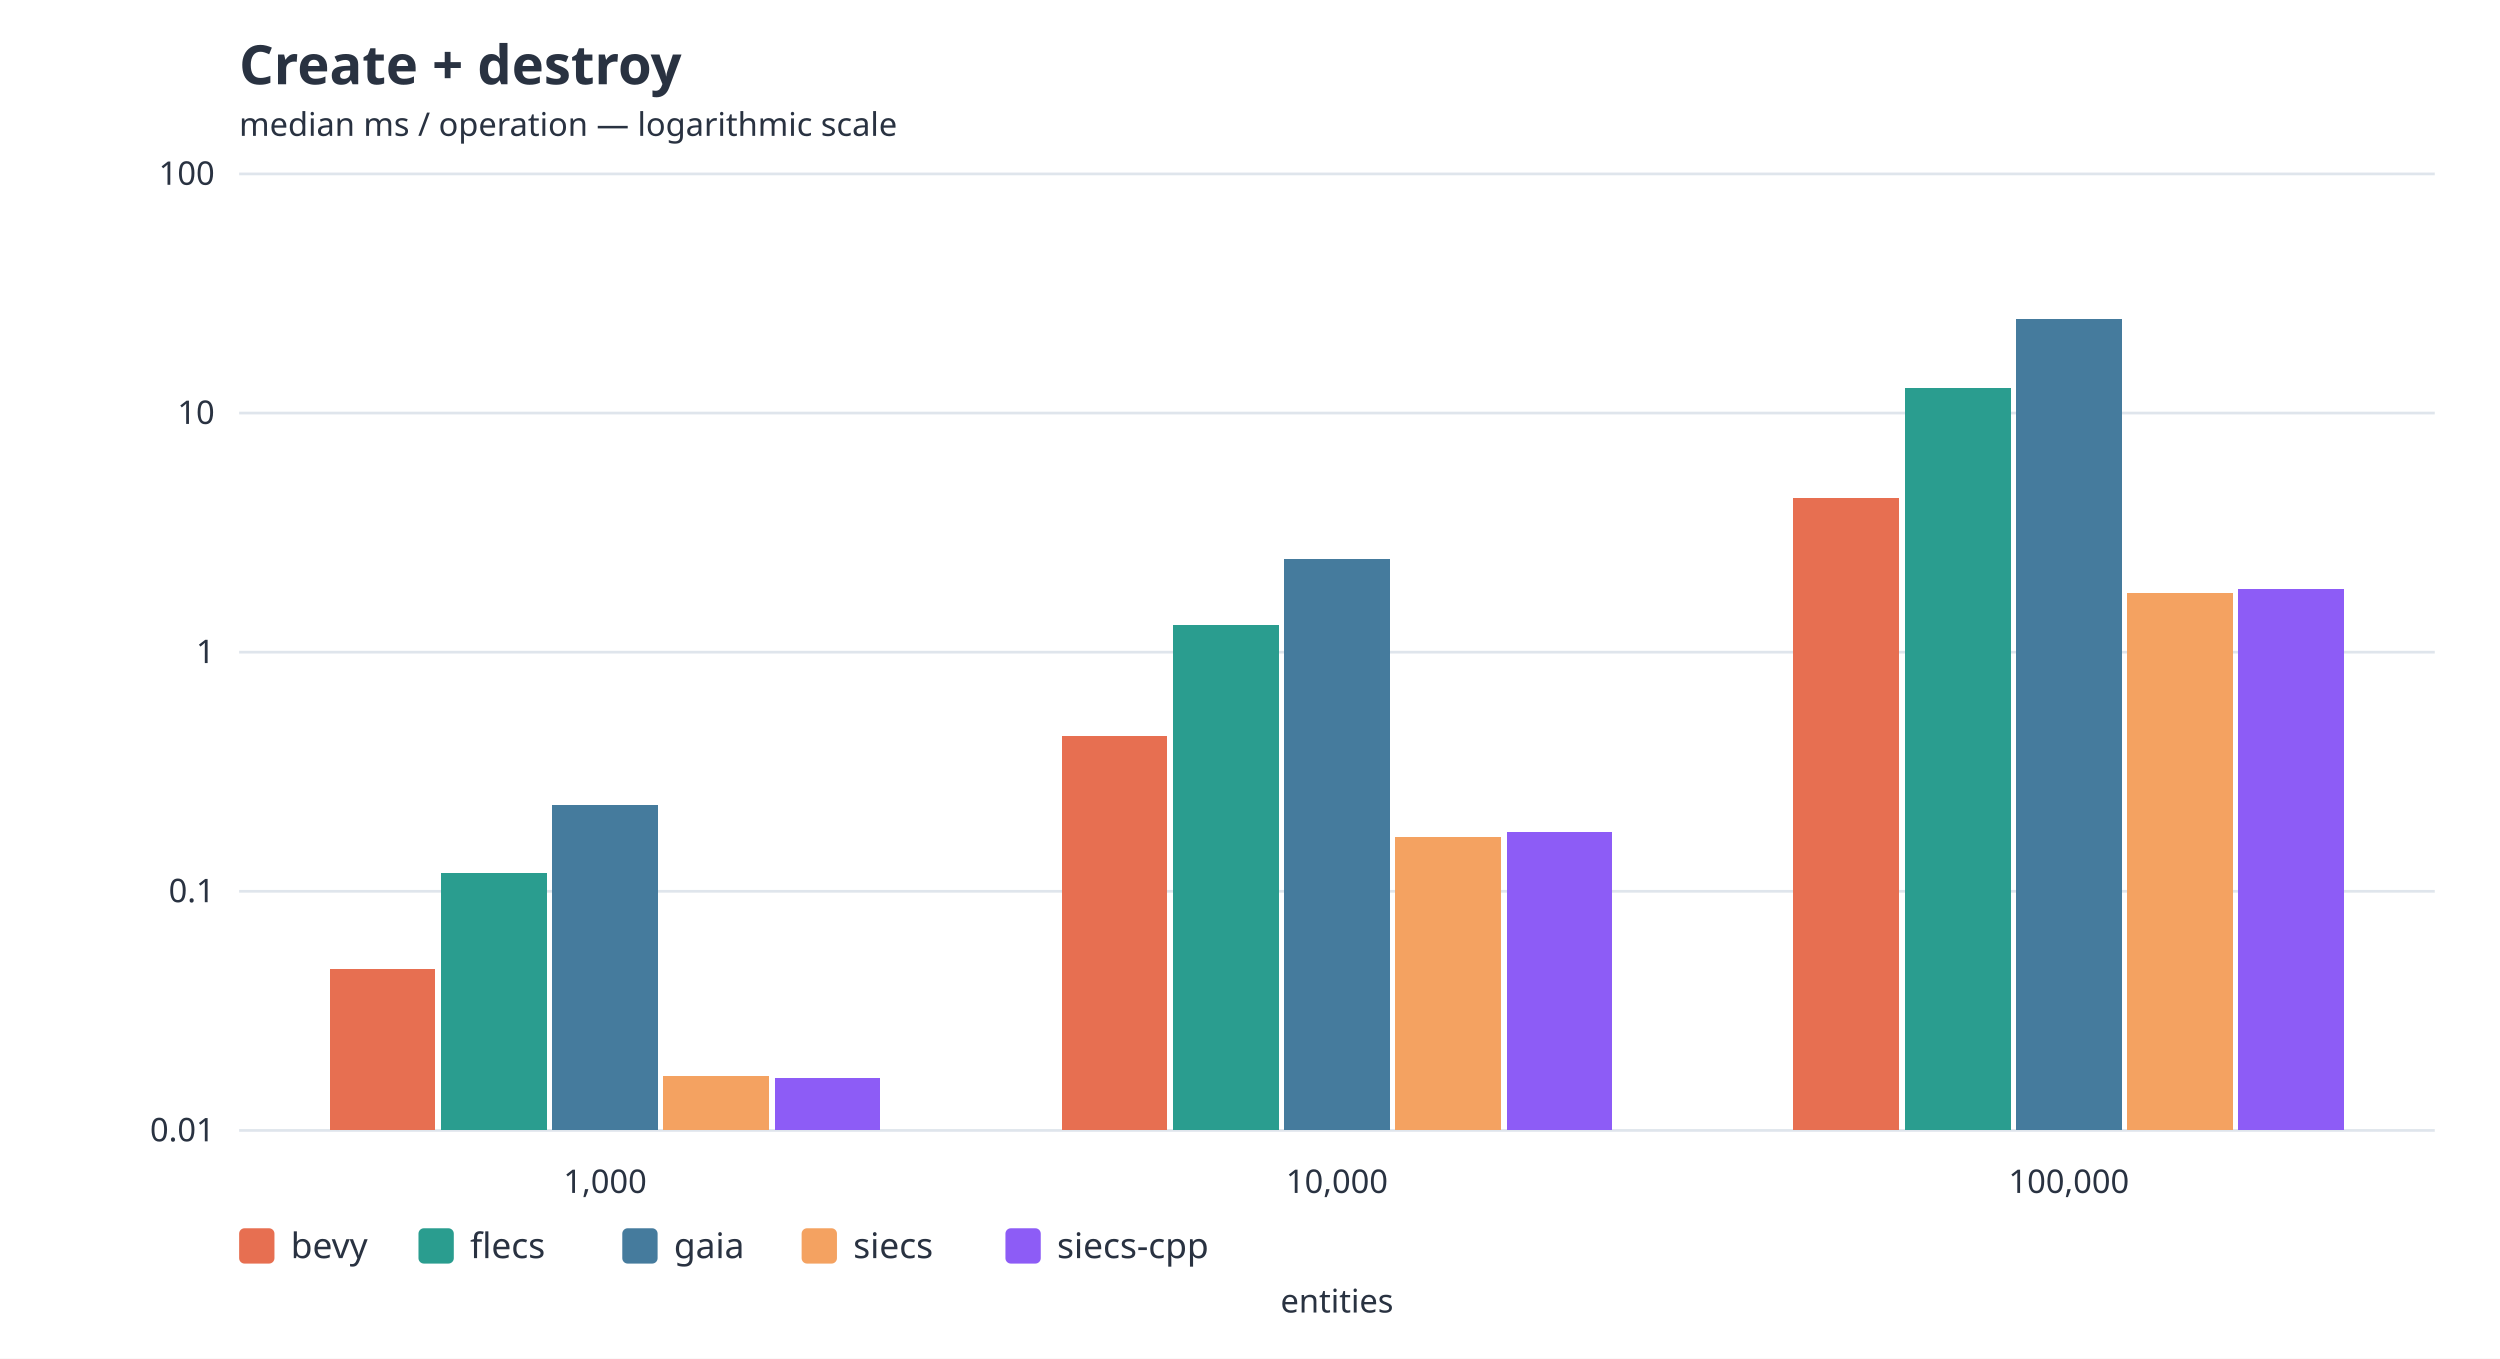
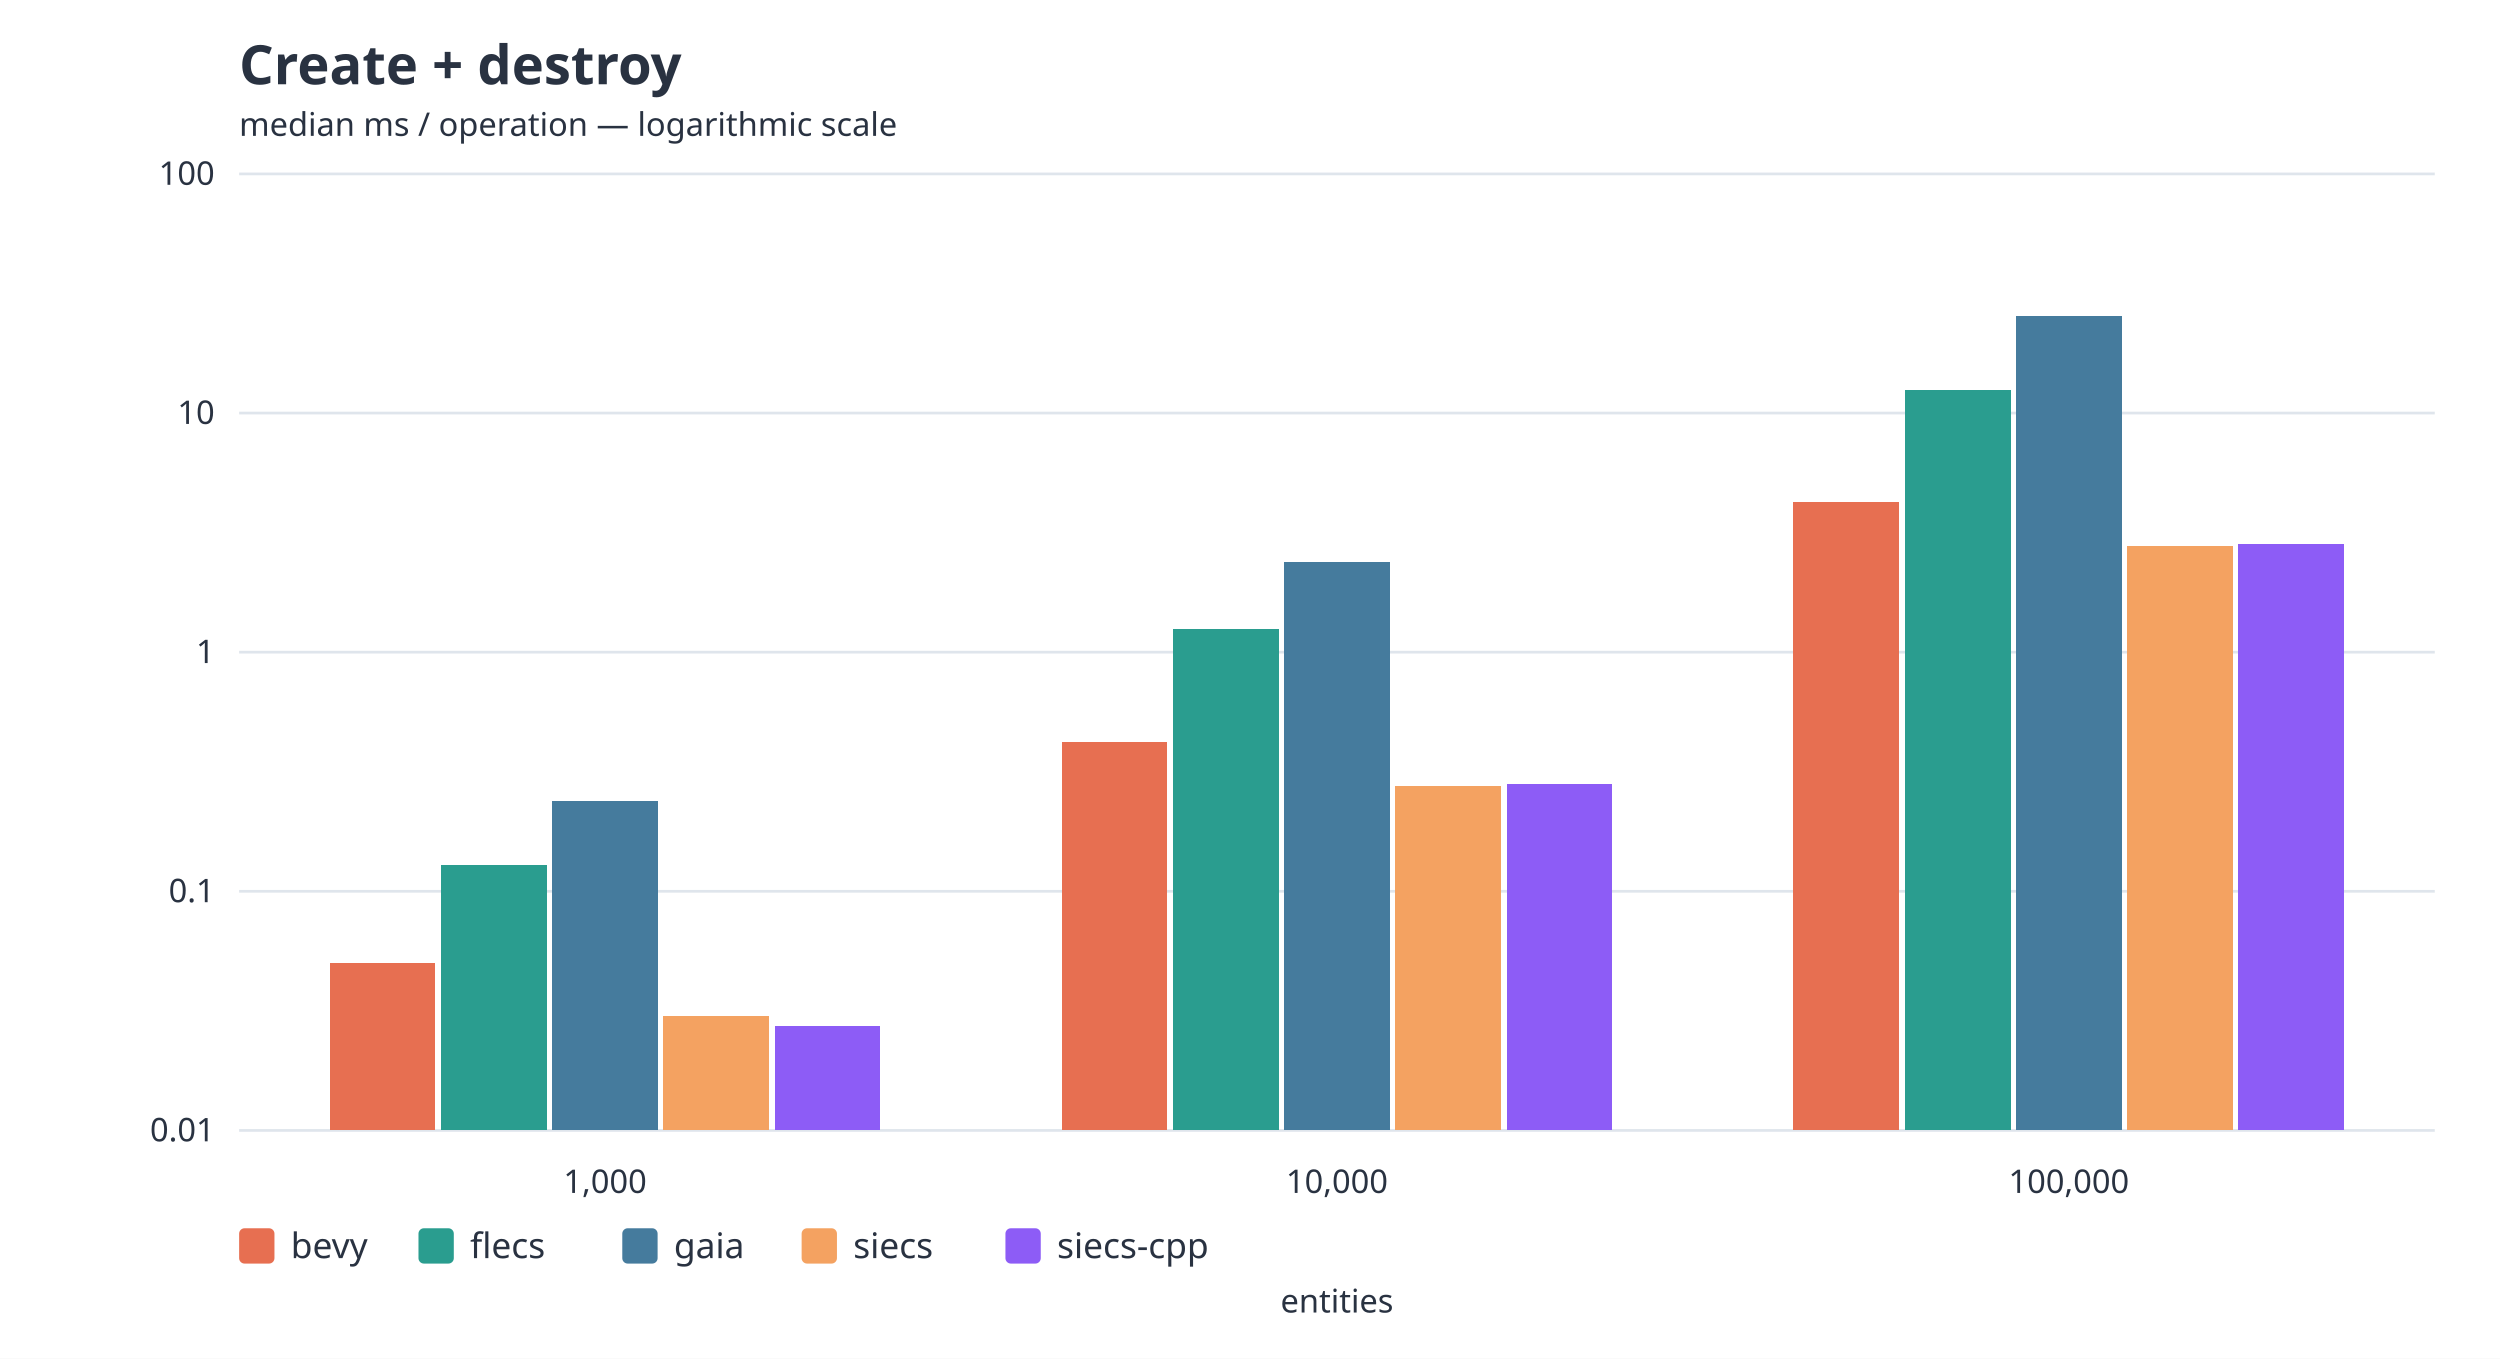
<svg xmlns="http://www.w3.org/2000/svg" width="920" height="500" viewBox="0 0 920 500">
  <style>text{font-family:ui-sans-serif,system-ui,sans-serif;fill:#293241}.title{font-size:20px;font-weight:700}.axis{font-size:12px}.legend{font-size:13px}.grid{stroke:#dfe5ec;stroke-width:1}.bar{shape-rendering:crispEdges}</style>
  <rect width="100%" height="100%" fill="#ffffff" />
  <text class="title" x="88" y="31">Create + destroy</text>
  <text class="axis" x="88" y="50">median ms / operation — logarithmic scale</text>
  <line class="grid" x1="88" y1="416.00" x2="896" y2="416.00" />
  <text class="axis" text-anchor="end" x="79" y="420.00">0.01</text>
  <line class="grid" x1="88" y1="328.00" x2="896" y2="328.00" />
  <text class="axis" text-anchor="end" x="79" y="332.00">0.1</text>
  <line class="grid" x1="88" y1="240.00" x2="896" y2="240.00" />
  <text class="axis" text-anchor="end" x="79" y="244.00">1</text>
  <line class="grid" x1="88" y1="152.00" x2="896" y2="152.00" />
  <text class="axis" text-anchor="end" x="79" y="156.00">10</text>
  <line class="grid" x1="88" y1="64.00" x2="896" y2="64.00" />
  <text class="axis" text-anchor="end" x="79" y="68.00">100</text>
-   <rect class="bar" x="121.32" y="356.65" width="38.94" height="59.35" fill="#e76f51" />
-   <rect class="bar" x="162.26" y="321.12" width="38.94" height="94.88" fill="#2a9d8f" />
-   <rect class="bar" x="203.20" y="296.16" width="38.94" height="119.84" fill="#457b9d" />
-   <rect class="bar" x="244.14" y="396.10" width="38.94" height="19.90" fill="#f4a261" />
-   <rect class="bar" x="285.07" y="396.60" width="38.94" height="19.40" fill="#8d5cf6" />
+   <rect class="bar" x="121.32" y="354.28" width="38.94" height="61.72" fill="#e76f51" />
+   <rect class="bar" x="162.26" y="318.40" width="38.94" height="97.60" fill="#2a9d8f" />
+   <rect class="bar" x="203.20" y="294.62" width="38.94" height="121.38" fill="#457b9d" />
+   <rect class="bar" x="244.14" y="373.95" width="38.94" height="42.05" fill="#f4a261" />
+   <rect class="bar" x="285.07" y="377.73" width="38.94" height="38.27" fill="#8d5cf6" />
  <text class="axis" text-anchor="middle" x="222.67" y="439">1,000</text>
-   <rect class="bar" x="390.65" y="270.80" width="38.94" height="145.20" fill="#e76f51" />
-   <rect class="bar" x="431.59" y="229.83" width="38.94" height="186.17" fill="#2a9d8f" />
-   <rect class="bar" x="472.53" y="205.64" width="38.94" height="210.36" fill="#457b9d" />
-   <rect class="bar" x="513.47" y="307.97" width="38.94" height="108.03" fill="#f4a261" />
-   <rect class="bar" x="554.41" y="306.12" width="38.94" height="109.88" fill="#8d5cf6" />
+   <rect class="bar" x="390.65" y="273.15" width="38.94" height="142.85" fill="#e76f51" />
+   <rect class="bar" x="431.59" y="231.55" width="38.94" height="184.45" fill="#2a9d8f" />
+   <rect class="bar" x="472.53" y="206.91" width="38.94" height="209.09" fill="#457b9d" />
+   <rect class="bar" x="513.47" y="289.31" width="38.94" height="126.69" fill="#f4a261" />
+   <rect class="bar" x="554.41" y="288.54" width="38.94" height="127.46" fill="#8d5cf6" />
  <text class="axis" text-anchor="middle" x="492.00" y="439">10,000</text>
-   <rect class="bar" x="659.99" y="183.43" width="38.94" height="232.57" fill="#e76f51" />
-   <rect class="bar" x="700.93" y="142.86" width="38.94" height="273.14" fill="#2a9d8f" />
-   <rect class="bar" x="741.86" y="117.34" width="38.94" height="298.66" fill="#457b9d" />
-   <rect class="bar" x="782.80" y="218.30" width="38.94" height="197.70" fill="#f4a261" />
-   <rect class="bar" x="823.74" y="216.92" width="38.94" height="199.08" fill="#8d5cf6" />
+   <rect class="bar" x="659.99" y="184.69" width="38.94" height="231.31" fill="#e76f51" />
+   <rect class="bar" x="700.93" y="143.35" width="38.94" height="272.65" fill="#2a9d8f" />
+   <rect class="bar" x="741.86" y="116.12" width="38.94" height="299.88" fill="#457b9d" />
+   <rect class="bar" x="782.80" y="200.81" width="38.94" height="215.19" fill="#f4a261" />
+   <rect class="bar" x="823.74" y="200.08" width="38.94" height="215.92" fill="#8d5cf6" />
  <text class="axis" text-anchor="middle" x="761.33" y="439">100,000</text>
  <text class="axis" text-anchor="middle" x="492.0" y="483">entities</text>
  <rect x="88" y="452" width="13" height="13" rx="2" fill="#e76f51" />
  <text class="legend" x="107" y="463">bevy</text>
  <rect x="154" y="452" width="13" height="13" rx="2" fill="#2a9d8f" />
  <text class="legend" x="173" y="463">flecs</text>
  <rect x="229" y="452" width="13" height="13" rx="2" fill="#457b9d" />
  <text class="legend" x="248" y="463">gaia</text>
  <rect x="295" y="452" width="13" height="13" rx="2" fill="#f4a261" />
  <text class="legend" x="314" y="463">siecs</text>
  <rect x="370" y="452" width="13" height="13" rx="2" fill="#8d5cf6" />
  <text class="legend" x="389" y="463">siecs-cpp</text>
</svg>
